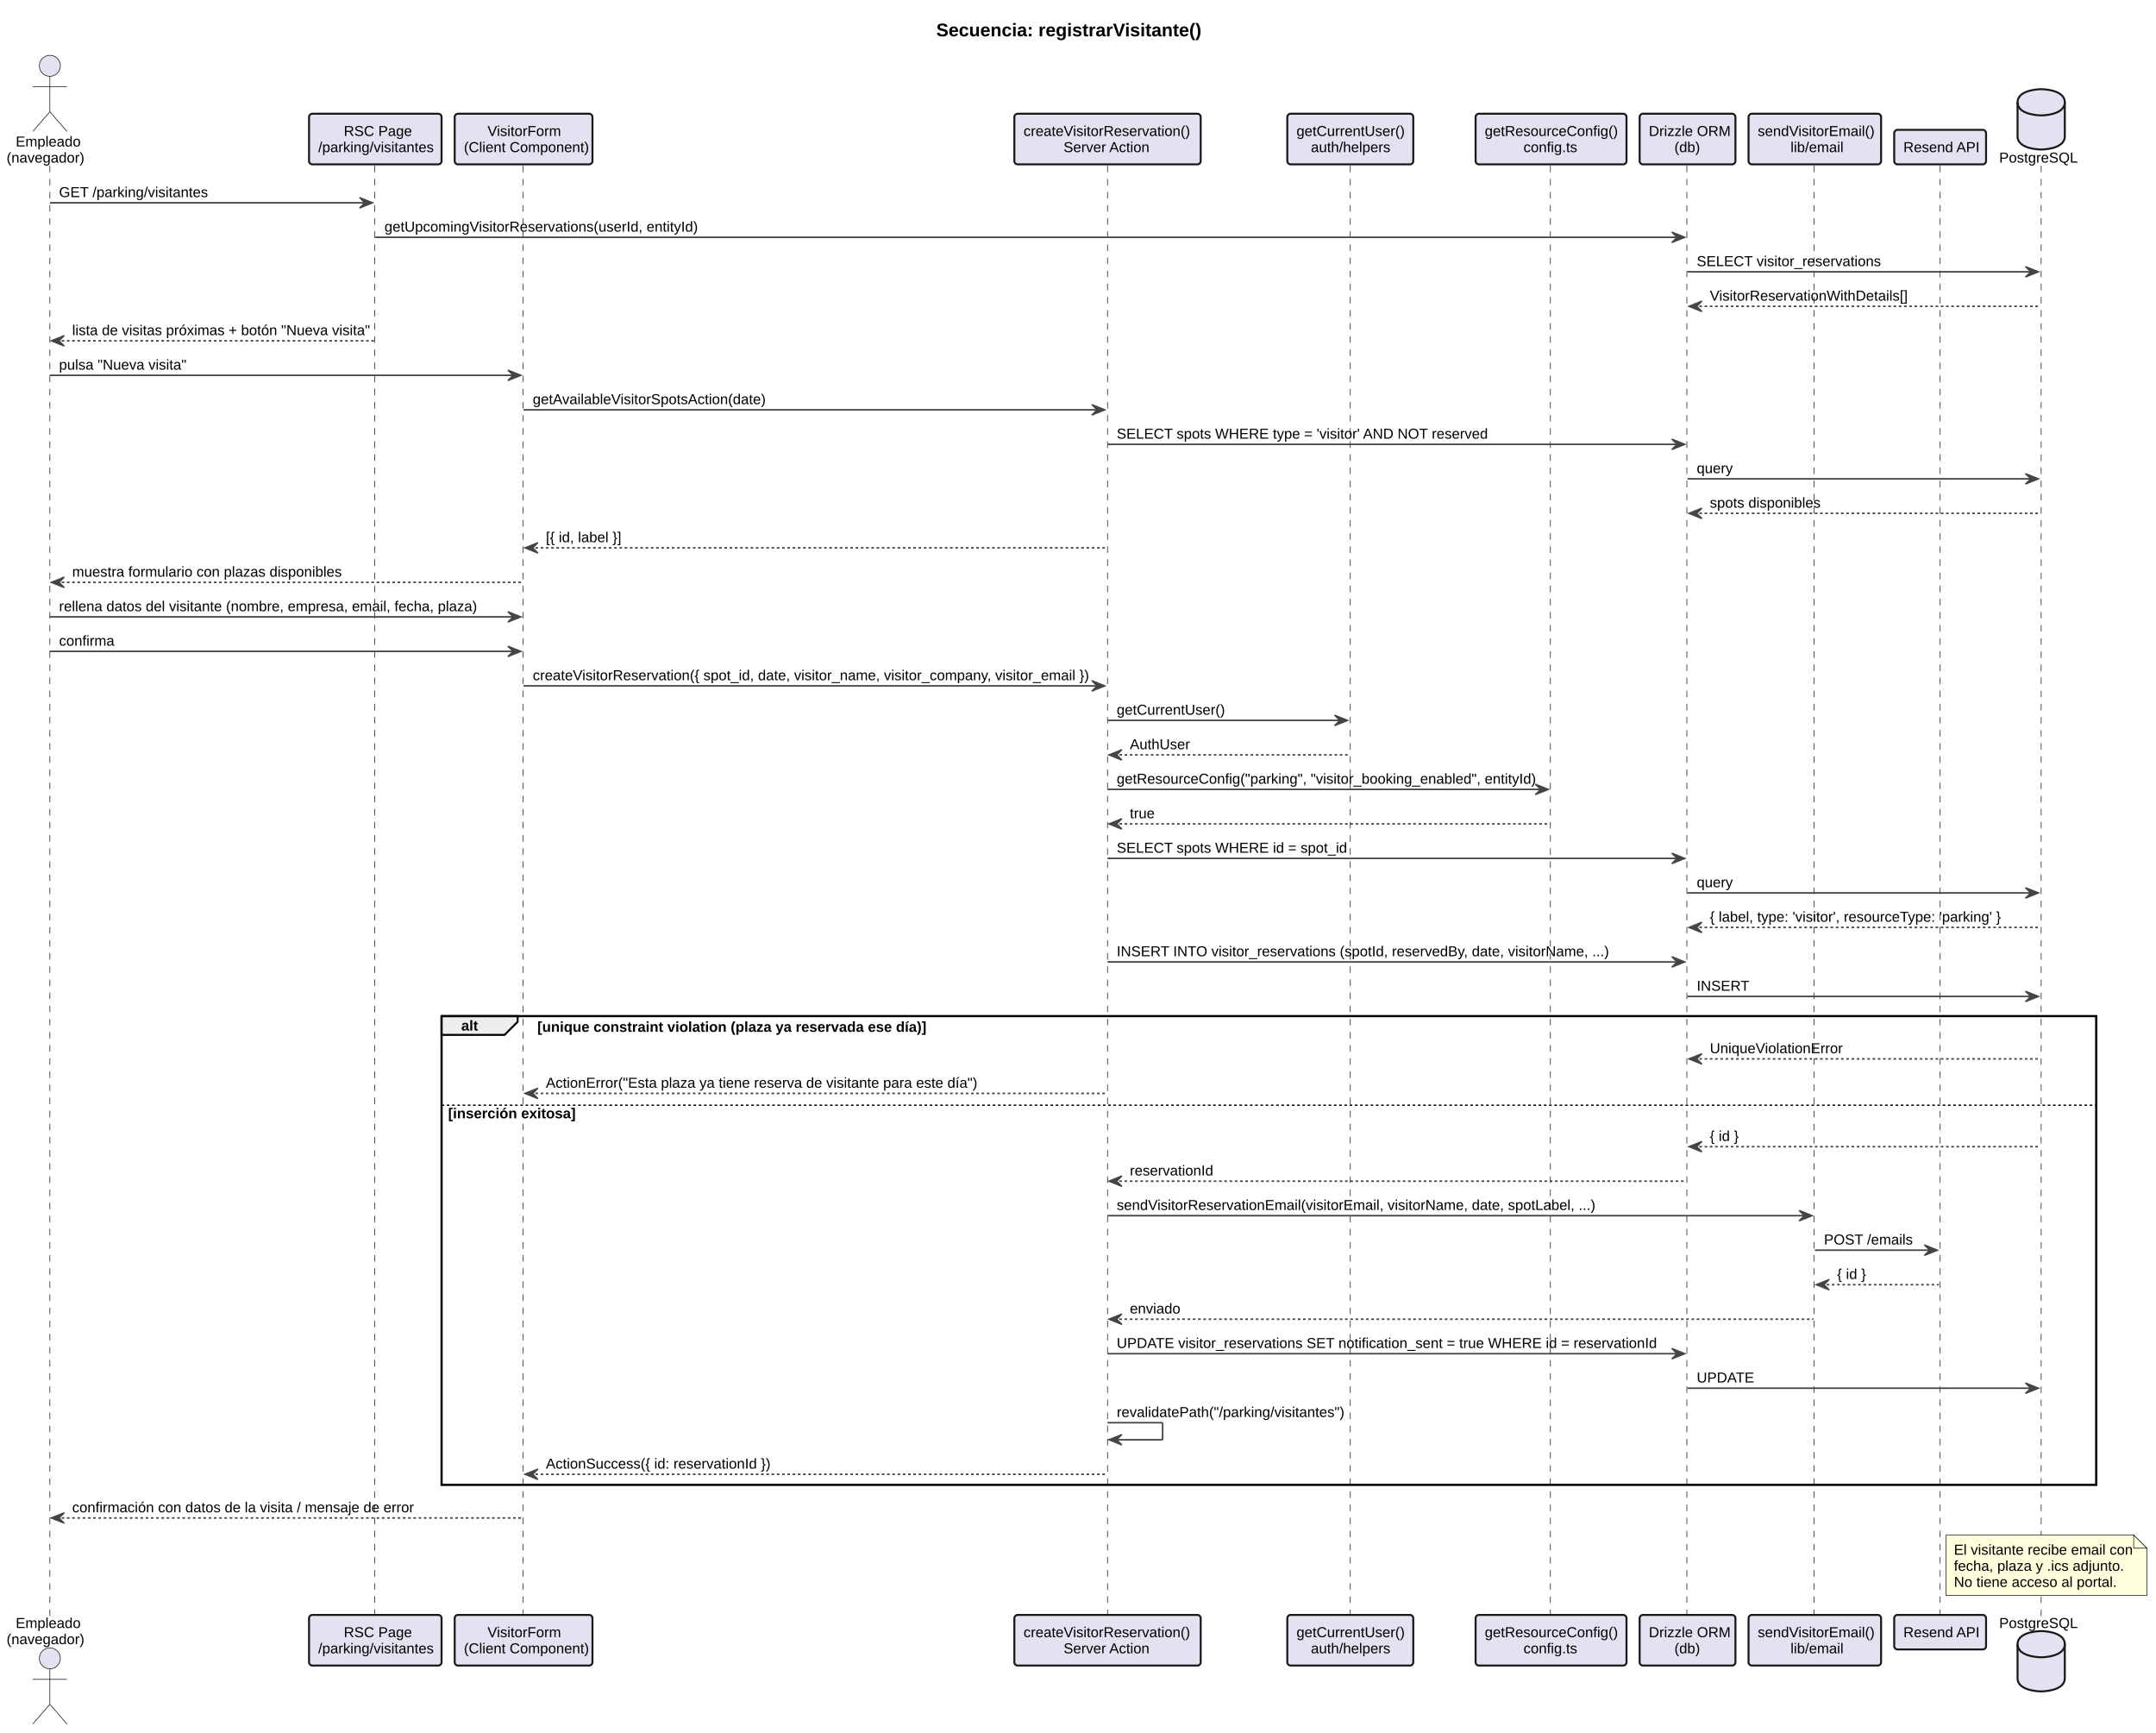
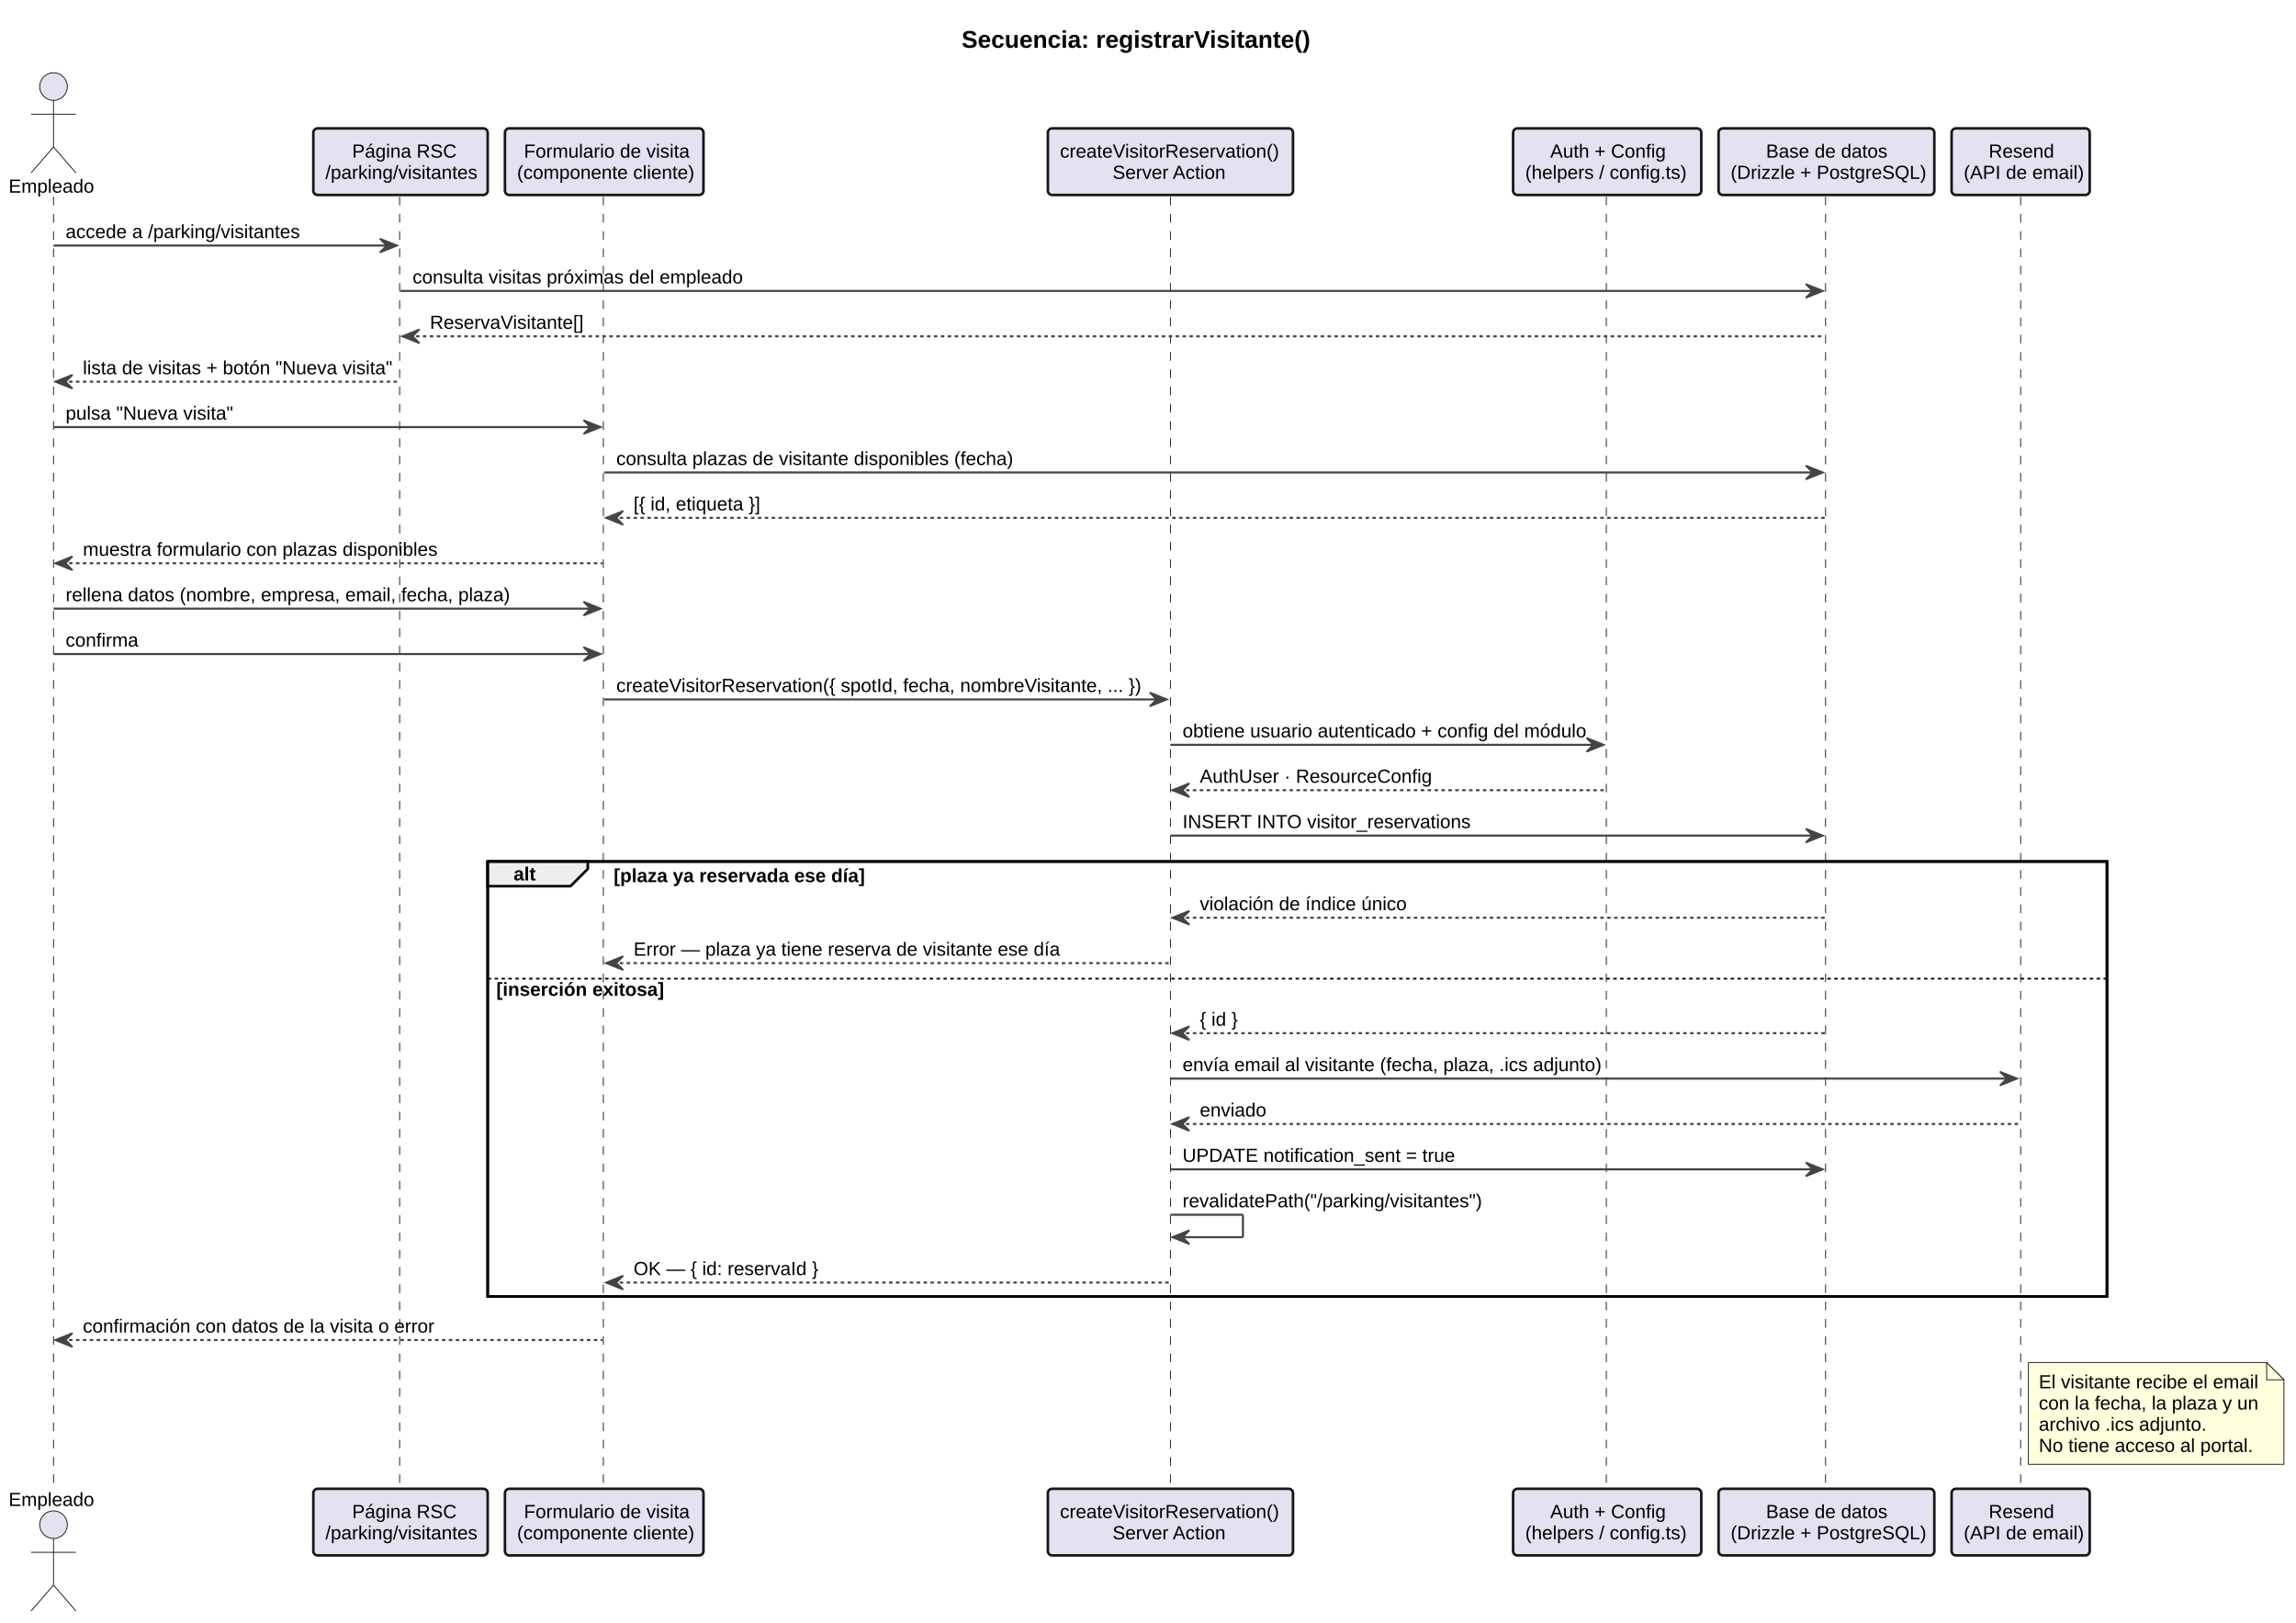
- <svg xmlns="http://www.w3.org/2000/svg" contentStyleType="text/css" height="1320px" preserveAspectRatio="none" style="width:1643px;height:1320px;background:#FFFFFF;" version="1.1" viewBox="0 0 1643 1320" width="1643px" zoomAndPan="magnify">
+ <svg xmlns="http://www.w3.org/2000/svg" contentStyleType="text/css" height="940px" preserveAspectRatio="none" style="width:1330px;height:940px;background:#FFFFFF;" version="1.1" viewBox="0 0 1330 940" width="1330px" zoomAndPan="magnify">
  <defs />
  <g>
-     <text fill="#000000" font-family="Arial" font-size="14" font-weight="bold" lengthAdjust="spacing" textLength="213" x="713.5" y="27.674">Secuencia: registrarVisitante()</text>
-     <rect fill="none" height="357.047" style="stroke:#000000;stroke-width:1.5;" width="1261" x="336.5" y="774.156" />
-     <line style="stroke:#181818;stroke-width:0.5;stroke-dasharray:5.0,5.0;" x1="38" x2="38" y1="126.219" y2="1231.359" />
-     <line style="stroke:#181818;stroke-width:0.5;stroke-dasharray:5.0,5.0;" x1="285.5" x2="285.5" y1="126.219" y2="1231.359" />
-     <line style="stroke:#181818;stroke-width:0.5;stroke-dasharray:5.0,5.0;" x1="398.5" x2="398.5" y1="126.219" y2="1231.359" />
-     <line style="stroke:#181818;stroke-width:0.5;stroke-dasharray:5.0,5.0;" x1="844" x2="844" y1="126.219" y2="1231.359" />
-     <line style="stroke:#181818;stroke-width:0.5;stroke-dasharray:5.0,5.0;" x1="1029" x2="1029" y1="126.219" y2="1231.359" />
-     <line style="stroke:#181818;stroke-width:0.5;stroke-dasharray:5.0,5.0;" x1="1181.5" x2="1181.5" y1="126.219" y2="1231.359" />
-     <line style="stroke:#181818;stroke-width:0.5;stroke-dasharray:5.0,5.0;" x1="1285.5" x2="1285.5" y1="126.219" y2="1231.359" />
-     <line style="stroke:#181818;stroke-width:0.5;stroke-dasharray:5.0,5.0;" x1="1382.5" x2="1382.5" y1="126.219" y2="1231.359" />
-     <line style="stroke:#181818;stroke-width:0.5;stroke-dasharray:5.0,5.0;" x1="1478.5" x2="1478.5" y1="126.219" y2="1231.359" />
-     <line style="stroke:#181818;stroke-width:0.5;stroke-dasharray:5.0,5.0;" x1="1555.5" x2="1555.5" y1="126.219" y2="1231.359" />
-     <text fill="#000000" font-family="Arial" font-size="11" lengthAdjust="spacing" textLength="46" x="12" y="111.599">Empleado</text>
-     <text fill="#000000" font-family="Arial" font-size="11" lengthAdjust="spacing" textLength="60" x="5" y="123.888">(navegador)</text>
-     <ellipse cx="38" cy="50.141" fill="#E2E2F0" rx="8" ry="8" style="stroke:#181818;stroke-width:0.5;" />
-     <path d="M38,58.141 L38,85.141 M25,66.141 L51,66.141 M38,85.141 L25,100.141 M38,85.141 L51,100.141 " fill="none" style="stroke:#181818;stroke-width:0.5;" />
-     <text fill="#000000" font-family="Arial" font-size="11" lengthAdjust="spacing" textLength="46" x="12" y="1240.317">Empleado</text>
-     <text fill="#000000" font-family="Arial" font-size="11" lengthAdjust="spacing" textLength="60" x="5" y="1252.606">(navegador)</text>
-     <ellipse cx="38" cy="1263.438" fill="#E2E2F0" rx="8" ry="8" style="stroke:#181818;stroke-width:0.5;" />
-     <path d="M38,1271.438 L38,1298.438 M25,1279.438 L51,1279.438 M38,1298.438 L25,1313.438 M38,1298.438 L51,1313.438 " fill="none" style="stroke:#181818;stroke-width:0.5;" />
-     <rect fill="#E2E2F0" height="38.578" rx="2.5" ry="2.5" style="stroke:#181818;stroke-width:1.5;" width="101" x="235.5" y="86.641" />
-     <text fill="#000000" font-family="Arial" font-size="11" lengthAdjust="spacing" textLength="48" x="262" y="103.599">RSC Page</text>
-     <text fill="#000000" font-family="Arial" font-size="11" lengthAdjust="spacing" textLength="87" x="242.5" y="115.888">/parking/visitantes</text>
-     <rect fill="#E2E2F0" height="38.578" rx="2.5" ry="2.5" style="stroke:#181818;stroke-width:1.5;" width="101" x="235.5" y="1230.359" />
-     <text fill="#000000" font-family="Arial" font-size="11" lengthAdjust="spacing" textLength="48" x="262" y="1247.317">RSC Page</text>
-     <text fill="#000000" font-family="Arial" font-size="11" lengthAdjust="spacing" textLength="87" x="242.5" y="1259.606">/parking/visitantes</text>
-     <rect fill="#E2E2F0" height="38.578" rx="2.5" ry="2.5" style="stroke:#181818;stroke-width:1.5;" width="105" x="346.5" y="86.641" />
-     <text fill="#000000" font-family="Arial" font-size="11" lengthAdjust="spacing" textLength="55" x="371.5" y="103.599">VisitorForm</text>
-     <text fill="#000000" font-family="Arial" font-size="11" lengthAdjust="spacing" textLength="91" x="353.5" y="115.888">(Client Component)</text>
-     <rect fill="#E2E2F0" height="38.578" rx="2.5" ry="2.5" style="stroke:#181818;stroke-width:1.5;" width="105" x="346.5" y="1230.359" />
-     <text fill="#000000" font-family="Arial" font-size="11" lengthAdjust="spacing" textLength="55" x="371.5" y="1247.317">VisitorForm</text>
-     <text fill="#000000" font-family="Arial" font-size="11" lengthAdjust="spacing" textLength="91" x="353.5" y="1259.606">(Client Component)</text>
-     <rect fill="#E2E2F0" height="38.578" rx="2.5" ry="2.5" style="stroke:#181818;stroke-width:1.5;" width="142" x="773" y="86.641" />
-     <text fill="#000000" font-family="Arial" font-size="11" lengthAdjust="spacing" textLength="128" x="780" y="103.599">createVisitorReservation()</text>
-     <text fill="#000000" font-family="Arial" font-size="11" lengthAdjust="spacing" textLength="67" x="810.5" y="115.888">Server Action</text>
-     <rect fill="#E2E2F0" height="38.578" rx="2.5" ry="2.5" style="stroke:#181818;stroke-width:1.5;" width="142" x="773" y="1230.359" />
-     <text fill="#000000" font-family="Arial" font-size="11" lengthAdjust="spacing" textLength="128" x="780" y="1247.317">createVisitorReservation()</text>
-     <text fill="#000000" font-family="Arial" font-size="11" lengthAdjust="spacing" textLength="67" x="810.5" y="1259.606">Server Action</text>
-     <rect fill="#E2E2F0" height="38.578" rx="2.5" ry="2.5" style="stroke:#181818;stroke-width:1.5;" width="96" x="981" y="86.641" />
-     <text fill="#000000" font-family="Arial" font-size="11" lengthAdjust="spacing" textLength="82" x="988" y="103.599">getCurrentUser()</text>
-     <text fill="#000000" font-family="Arial" font-size="11" lengthAdjust="spacing" textLength="60" x="999" y="115.888">auth/helpers</text>
-     <rect fill="#E2E2F0" height="38.578" rx="2.5" ry="2.5" style="stroke:#181818;stroke-width:1.5;" width="96" x="981" y="1230.359" />
-     <text fill="#000000" font-family="Arial" font-size="11" lengthAdjust="spacing" textLength="82" x="988" y="1247.317">getCurrentUser()</text>
-     <text fill="#000000" font-family="Arial" font-size="11" lengthAdjust="spacing" textLength="60" x="999" y="1259.606">auth/helpers</text>
-     <rect fill="#E2E2F0" height="38.578" rx="2.5" ry="2.5" style="stroke:#181818;stroke-width:1.5;" width="115" x="1124.5" y="86.641" />
-     <text fill="#000000" font-family="Arial" font-size="11" lengthAdjust="spacing" textLength="101" x="1131.5" y="103.599">getResourceConfig()</text>
-     <text fill="#000000" font-family="Arial" font-size="11" lengthAdjust="spacing" textLength="42" x="1161" y="115.888">config.ts</text>
-     <rect fill="#E2E2F0" height="38.578" rx="2.5" ry="2.5" style="stroke:#181818;stroke-width:1.5;" width="115" x="1124.5" y="1230.359" />
-     <text fill="#000000" font-family="Arial" font-size="11" lengthAdjust="spacing" textLength="101" x="1131.5" y="1247.317">getResourceConfig()</text>
-     <text fill="#000000" font-family="Arial" font-size="11" lengthAdjust="spacing" textLength="42" x="1161" y="1259.606">config.ts</text>
-     <rect fill="#E2E2F0" height="38.578" rx="2.5" ry="2.5" style="stroke:#181818;stroke-width:1.5;" width="73" x="1249.5" y="86.641" />
-     <text fill="#000000" font-family="Arial" font-size="11" lengthAdjust="spacing" textLength="59" x="1256.5" y="103.599">Drizzle ORM</text>
-     <text fill="#000000" font-family="Arial" font-size="11" lengthAdjust="spacing" textLength="20" x="1276" y="115.888">(db)</text>
-     <rect fill="#E2E2F0" height="38.578" rx="2.5" ry="2.5" style="stroke:#181818;stroke-width:1.5;" width="73" x="1249.5" y="1230.359" />
-     <text fill="#000000" font-family="Arial" font-size="11" lengthAdjust="spacing" textLength="59" x="1256.5" y="1247.317">Drizzle ORM</text>
-     <text fill="#000000" font-family="Arial" font-size="11" lengthAdjust="spacing" textLength="20" x="1276" y="1259.606">(db)</text>
-     <rect fill="#E2E2F0" height="38.578" rx="2.5" ry="2.5" style="stroke:#181818;stroke-width:1.5;" width="101" x="1332.5" y="86.641" />
-     <text fill="#000000" font-family="Arial" font-size="11" lengthAdjust="spacing" textLength="87" x="1339.5" y="103.599">sendVisitorEmail()</text>
-     <text fill="#000000" font-family="Arial" font-size="11" lengthAdjust="spacing" textLength="37" x="1364.5" y="115.888">lib/email</text>
-     <rect fill="#E2E2F0" height="38.578" rx="2.5" ry="2.5" style="stroke:#181818;stroke-width:1.5;" width="101" x="1332.5" y="1230.359" />
-     <text fill="#000000" font-family="Arial" font-size="11" lengthAdjust="spacing" textLength="87" x="1339.5" y="1247.317">sendVisitorEmail()</text>
-     <text fill="#000000" font-family="Arial" font-size="11" lengthAdjust="spacing" textLength="37" x="1364.5" y="1259.606">lib/email</text>
-     <rect fill="#E2E2F0" height="26.289" rx="2.5" ry="2.5" style="stroke:#181818;stroke-width:1.5;" width="70" x="1443.5" y="98.93" />
-     <text fill="#000000" font-family="Arial" font-size="11" lengthAdjust="spacing" textLength="56" x="1450.5" y="115.888">Resend API</text>
-     <rect fill="#E2E2F0" height="26.289" rx="2.5" ry="2.5" style="stroke:#181818;stroke-width:1.5;" width="70" x="1443.5" y="1230.359" />
-     <text fill="#000000" font-family="Arial" font-size="11" lengthAdjust="spacing" textLength="56" x="1450.5" y="1247.317">Resend API</text>
-     <text fill="#000000" font-family="Arial" font-size="11" lengthAdjust="spacing" textLength="58" x="1523.5" y="123.888">PostgreSQL</text>
-     <path d="M1537.5,77.93 C1537.5,67.93 1555.5,67.93 1555.5,67.93 C1555.5,67.93 1573.5,67.93 1573.5,77.93 L1573.5,103.93 C1573.5,113.93 1555.5,113.93 1555.5,113.93 C1555.5,113.93 1537.5,113.93 1537.5,103.93 L1537.5,77.93 " fill="#E2E2F0" style="stroke:#181818;stroke-width:1.5;" />
-     <path d="M1537.5,77.93 C1537.5,87.93 1555.5,87.93 1555.5,87.93 C1555.5,87.93 1573.5,87.93 1573.5,77.93 " fill="none" style="stroke:#181818;stroke-width:1.5;" />
-     <text fill="#000000" font-family="Arial" font-size="11" lengthAdjust="spacing" textLength="58" x="1523.5" y="1240.317">PostgreSQL</text>
-     <path d="M1537.5,1252.648 C1537.5,1242.648 1555.5,1242.648 1555.5,1242.648 C1555.5,1242.648 1573.5,1242.648 1573.5,1252.648 L1573.5,1278.648 C1573.5,1288.648 1555.5,1288.648 1555.5,1288.648 C1555.5,1288.648 1537.5,1288.648 1537.5,1278.648 L1537.5,1252.648 " fill="#E2E2F0" style="stroke:#181818;stroke-width:1.5;" />
-     <path d="M1537.5,1252.648 C1537.5,1262.648 1555.5,1262.648 1555.5,1262.648 C1555.5,1262.648 1573.5,1262.648 1573.5,1252.648 " fill="none" style="stroke:#181818;stroke-width:1.5;" />
-     <polygon fill="#444444" points="274,150.508,284,154.508,274,158.508,278,154.508" style="stroke:#444444;stroke-width:1.0;" />
-     <line style="stroke:#444444;stroke-width:1.2;" x1="38" x2="280" y1="154.508" y2="154.508" />
-     <text fill="#000000" font-family="Arial" font-size="11" lengthAdjust="spacing" textLength="110" x="45" y="150.177">GET /parking/visitantes</text>
-     <polygon fill="#444444" points="1274,176.797,1284,180.797,1274,184.797,1278,180.797" style="stroke:#444444;stroke-width:1.0;" />
-     <line style="stroke:#444444;stroke-width:1.2;" x1="286" x2="1280" y1="180.797" y2="180.797" />
-     <text fill="#000000" font-family="Arial" font-size="11" lengthAdjust="spacing" textLength="235" x="293" y="176.466">getUpcomingVisitorReservations(userId, entityId)</text>
-     <polygon fill="#444444" points="1543.5,203.086,1553.5,207.086,1543.5,211.086,1547.5,207.086" style="stroke:#444444;stroke-width:1.0;" />
-     <line style="stroke:#444444;stroke-width:1.2;" x1="1286" x2="1549.5" y1="207.086" y2="207.086" />
-     <text fill="#000000" font-family="Arial" font-size="11" lengthAdjust="spacing" textLength="137" x="1293" y="202.755">SELECT visitor_reservations</text>
-     <polygon fill="#444444" points="1297,229.375,1287,233.375,1297,237.375,1293,233.375" style="stroke:#444444;stroke-width:1.0;" />
-     <line style="stroke:#444444;stroke-width:1.2;stroke-dasharray:2.0,2.0;" x1="1291" x2="1554.5" y1="233.375" y2="233.375" />
-     <text fill="#000000" font-family="Arial" font-size="11" lengthAdjust="spacing" textLength="148" x="1303" y="229.044">VisitorReservationWithDetails[]</text>
-     <polygon fill="#444444" points="49,255.664,39,259.664,49,263.664,45,259.664" style="stroke:#444444;stroke-width:1.0;" />
-     <line style="stroke:#444444;stroke-width:1.2;stroke-dasharray:2.0,2.0;" x1="43" x2="285" y1="259.664" y2="259.664" />
-     <text fill="#000000" font-family="Arial" font-size="11" lengthAdjust="spacing" textLength="224" x="55" y="255.333">lista de visitas próximas + botón "Nueva visita"</text>
-     <polygon fill="#444444" points="387,281.953,397,285.953,387,289.953,391,285.953" style="stroke:#444444;stroke-width:1.0;" />
-     <line style="stroke:#444444;stroke-width:1.2;" x1="38" x2="393" y1="285.953" y2="285.953" />
-     <text fill="#000000" font-family="Arial" font-size="11" lengthAdjust="spacing" textLength="96" x="45" y="281.622">pulsa "Nueva visita"</text>
-     <polygon fill="#444444" points="832,308.242,842,312.242,832,316.242,836,312.242" style="stroke:#444444;stroke-width:1.0;" />
-     <line style="stroke:#444444;stroke-width:1.2;" x1="399" x2="838" y1="312.242" y2="312.242" />
-     <text fill="#000000" font-family="Arial" font-size="11" lengthAdjust="spacing" textLength="178" x="406" y="307.911">getAvailableVisitorSpotsAction(date)</text>
-     <polygon fill="#444444" points="1274,334.531,1284,338.531,1274,342.531,1278,338.531" style="stroke:#444444;stroke-width:1.0;" />
-     <line style="stroke:#444444;stroke-width:1.2;" x1="844" x2="1280" y1="338.531" y2="338.531" />
-     <text fill="#000000" font-family="Arial" font-size="11" lengthAdjust="spacing" textLength="272" x="851" y="334.2">SELECT spots WHERE type = 'visitor' AND NOT reserved</text>
-     <polygon fill="#444444" points="1543.5,360.82,1553.5,364.82,1543.5,368.82,1547.5,364.82" style="stroke:#444444;stroke-width:1.0;" />
-     <line style="stroke:#444444;stroke-width:1.2;" x1="1286" x2="1549.5" y1="364.82" y2="364.82" />
-     <text fill="#000000" font-family="Arial" font-size="11" lengthAdjust="spacing" textLength="28" x="1293" y="360.489">query</text>
-     <polygon fill="#444444" points="1297,387.109,1287,391.109,1297,395.109,1293,391.109" style="stroke:#444444;stroke-width:1.0;" />
-     <line style="stroke:#444444;stroke-width:1.2;stroke-dasharray:2.0,2.0;" x1="1291" x2="1554.5" y1="391.109" y2="391.109" />
-     <text fill="#000000" font-family="Arial" font-size="11" lengthAdjust="spacing" textLength="84" x="1303" y="386.778">spots disponibles</text>
-     <polygon fill="#444444" points="410,413.398,400,417.398,410,421.398,406,417.398" style="stroke:#444444;stroke-width:1.0;" />
-     <line style="stroke:#444444;stroke-width:1.2;stroke-dasharray:2.0,2.0;" x1="404" x2="843" y1="417.398" y2="417.398" />
-     <text fill="#000000" font-family="Arial" font-size="11" lengthAdjust="spacing" textLength="56" x="416" y="413.067">[{ id, label }]</text>
-     <polygon fill="#444444" points="49,439.688,39,443.688,49,447.688,45,443.688" style="stroke:#444444;stroke-width:1.0;" />
-     <line style="stroke:#444444;stroke-width:1.2;stroke-dasharray:2.0,2.0;" x1="43" x2="398" y1="443.688" y2="443.688" />
-     <text fill="#000000" font-family="Arial" font-size="11" lengthAdjust="spacing" textLength="203" x="55" y="439.356">muestra formulario con plazas disponibles</text>
-     <polygon fill="#444444" points="387,465.977,397,469.977,387,473.977,391,469.977" style="stroke:#444444;stroke-width:1.0;" />
-     <line style="stroke:#444444;stroke-width:1.2;" x1="38" x2="393" y1="469.977" y2="469.977" />
-     <text fill="#000000" font-family="Arial" font-size="11" lengthAdjust="spacing" textLength="313" x="45" y="465.646">rellena datos del visitante (nombre, empresa, email, fecha, plaza)</text>
-     <polygon fill="#444444" points="387,492.266,397,496.266,387,500.266,391,496.266" style="stroke:#444444;stroke-width:1.0;" />
-     <line style="stroke:#444444;stroke-width:1.2;" x1="38" x2="393" y1="496.266" y2="496.266" />
-     <text fill="#000000" font-family="Arial" font-size="11" lengthAdjust="spacing" textLength="42" x="45" y="491.935">confirma</text>
-     <polygon fill="#444444" points="832,518.555,842,522.555,832,526.555,836,522.555" style="stroke:#444444;stroke-width:1.0;" />
-     <line style="stroke:#444444;stroke-width:1.2;" x1="399" x2="838" y1="522.555" y2="522.555" />
-     <text fill="#000000" font-family="Arial" font-size="11" lengthAdjust="spacing" textLength="421" x="406" y="518.224">createVisitorReservation({ spot_id, date, visitor_name, visitor_company, visitor_email })</text>
-     <polygon fill="#444444" points="1017,544.844,1027,548.844,1017,552.844,1021,548.844" style="stroke:#444444;stroke-width:1.0;" />
-     <line style="stroke:#444444;stroke-width:1.2;" x1="844" x2="1023" y1="548.844" y2="548.844" />
-     <text fill="#000000" font-family="Arial" font-size="11" lengthAdjust="spacing" textLength="82" x="851" y="544.513">getCurrentUser()</text>
-     <polygon fill="#444444" points="855,571.133,845,575.133,855,579.133,851,575.133" style="stroke:#444444;stroke-width:1.0;" />
-     <line style="stroke:#444444;stroke-width:1.2;stroke-dasharray:2.0,2.0;" x1="849" x2="1028" y1="575.133" y2="575.133" />
-     <text fill="#000000" font-family="Arial" font-size="11" lengthAdjust="spacing" textLength="46" x="861" y="570.802">AuthUser</text>
-     <polygon fill="#444444" points="1170,597.422,1180,601.422,1170,605.422,1174,601.422" style="stroke:#444444;stroke-width:1.0;" />
-     <line style="stroke:#444444;stroke-width:1.2;" x1="844" x2="1176" y1="601.422" y2="601.422" />
-     <text fill="#000000" font-family="Arial" font-size="11" lengthAdjust="spacing" textLength="314" x="851" y="597.091">getResourceConfig("parking", "visitor_booking_enabled", entityId)</text>
-     <polygon fill="#444444" points="855,623.711,845,627.711,855,631.711,851,627.711" style="stroke:#444444;stroke-width:1.0;" />
-     <line style="stroke:#444444;stroke-width:1.2;stroke-dasharray:2.0,2.0;" x1="849" x2="1181" y1="627.711" y2="627.711" />
-     <text fill="#000000" font-family="Arial" font-size="11" lengthAdjust="spacing" textLength="19" x="861" y="623.38">true</text>
-     <polygon fill="#444444" points="1274,650,1284,654,1274,658,1278,654" style="stroke:#444444;stroke-width:1.0;" />
-     <line style="stroke:#444444;stroke-width:1.2;" x1="844" x2="1280" y1="654" y2="654" />
-     <text fill="#000000" font-family="Arial" font-size="11" lengthAdjust="spacing" textLength="165" x="851" y="649.669">SELECT spots WHERE id = spot_id</text>
-     <polygon fill="#444444" points="1543.5,676.289,1553.5,680.289,1543.5,684.289,1547.5,680.289" style="stroke:#444444;stroke-width:1.0;" />
-     <line style="stroke:#444444;stroke-width:1.2;" x1="1286" x2="1549.5" y1="680.289" y2="680.289" />
-     <text fill="#000000" font-family="Arial" font-size="11" lengthAdjust="spacing" textLength="28" x="1293" y="675.958">query</text>
-     <polygon fill="#444444" points="1297,702.578,1287,706.578,1297,710.578,1293,706.578" style="stroke:#444444;stroke-width:1.0;" />
-     <line style="stroke:#444444;stroke-width:1.2;stroke-dasharray:2.0,2.0;" x1="1291" x2="1554.5" y1="706.578" y2="706.578" />
-     <text fill="#000000" font-family="Arial" font-size="11" lengthAdjust="spacing" textLength="221" x="1303" y="702.247">{ label, type: 'visitor', resourceType: 'parking' }</text>
-     <polygon fill="#444444" points="1274,728.867,1284,732.867,1274,736.867,1278,732.867" style="stroke:#444444;stroke-width:1.0;" />
-     <line style="stroke:#444444;stroke-width:1.2;" x1="844" x2="1280" y1="732.867" y2="732.867" />
-     <text fill="#000000" font-family="Arial" font-size="11" lengthAdjust="spacing" textLength="367" x="851" y="728.536">INSERT INTO visitor_reservations (spotId, reservedBy, date, visitorName, ...)</text>
-     <polygon fill="#444444" points="1543.5,755.156,1553.5,759.156,1543.5,763.156,1547.5,759.156" style="stroke:#444444;stroke-width:1.0;" />
-     <line style="stroke:#444444;stroke-width:1.2;" x1="1286" x2="1549.5" y1="759.156" y2="759.156" />
-     <text fill="#000000" font-family="Arial" font-size="11" lengthAdjust="spacing" textLength="35" x="1293" y="754.825">INSERT</text>
-     <path d="M336.5,774.156 L394.5,774.156 L394.5,778.445 L384.5,788.445 L336.5,788.445 L336.5,774.156 " fill="#EEEEEE" style="stroke:#000000;stroke-width:1.5;" />
-     <rect fill="none" height="357.047" style="stroke:#000000;stroke-width:1.5;" width="1261" x="336.5" y="774.156" />
-     <text fill="#000000" font-family="Arial" font-size="11" font-weight="bold" lengthAdjust="spacing" textLength="13" x="351.5" y="785.114">alt</text>
-     <text fill="#000000" font-family="Arial" font-size="11" font-weight="bold" lengthAdjust="spacing" textLength="310" x="409.5" y="786.114">[unique constraint violation (plaza ya reservada ese día)]</text>
-     <polygon fill="#444444" points="1297,802.734,1287,806.734,1297,810.734,1293,806.734" style="stroke:#444444;stroke-width:1.0;" />
-     <line style="stroke:#444444;stroke-width:1.2;stroke-dasharray:2.0,2.0;" x1="1291" x2="1554.5" y1="806.734" y2="806.734" />
-     <text fill="#000000" font-family="Arial" font-size="11" lengthAdjust="spacing" textLength="98" x="1303" y="802.403">UniqueViolationError</text>
-     <polygon fill="#444444" points="410,829.023,400,833.023,410,837.023,406,833.023" style="stroke:#444444;stroke-width:1.0;" />
-     <line style="stroke:#444444;stroke-width:1.2;stroke-dasharray:2.0,2.0;" x1="404" x2="843" y1="833.023" y2="833.023" />
-     <text fill="#000000" font-family="Arial" font-size="11" lengthAdjust="spacing" textLength="327" x="416" y="828.692">ActionError("Esta plaza ya tiene reserva de visitante para este día")</text>
-     <line style="stroke:#000000;stroke-width:1.0;stroke-dasharray:2.0,2.0;" x1="336.5" x2="1597.5" y1="842.023" y2="842.023" />
-     <text fill="#000000" font-family="Arial" font-size="11" font-weight="bold" lengthAdjust="spacing" textLength="103" x="341.5" y="851.981">[inserción exitosa]</text>
-     <polygon fill="#444444" points="1297,869.602,1287,873.602,1297,877.602,1293,873.602" style="stroke:#444444;stroke-width:1.0;" />
-     <line style="stroke:#444444;stroke-width:1.2;stroke-dasharray:2.0,2.0;" x1="1291" x2="1554.5" y1="873.602" y2="873.602" />
-     <text fill="#000000" font-family="Arial" font-size="11" lengthAdjust="spacing" textLength="22" x="1303" y="869.27">{ id }</text>
-     <polygon fill="#444444" points="855,895.891,845,899.891,855,903.891,851,899.891" style="stroke:#444444;stroke-width:1.0;" />
-     <line style="stroke:#444444;stroke-width:1.2;stroke-dasharray:2.0,2.0;" x1="849" x2="1285" y1="899.891" y2="899.891" />
-     <text fill="#000000" font-family="Arial" font-size="11" lengthAdjust="spacing" textLength="63" x="861" y="895.56">reservationId</text>
-     <polygon fill="#444444" points="1371,922.18,1381,926.18,1371,930.18,1375,926.18" style="stroke:#444444;stroke-width:1.0;" />
-     <line style="stroke:#444444;stroke-width:1.2;" x1="844" x2="1377" y1="926.18" y2="926.18" />
-     <text fill="#000000" font-family="Arial" font-size="11" lengthAdjust="spacing" textLength="355" x="851" y="921.849">sendVisitorReservationEmail(visitorEmail, visitorName, date, spotLabel, ...)</text>
-     <polygon fill="#444444" points="1466.5,948.469,1476.5,952.469,1466.5,956.469,1470.5,952.469" style="stroke:#444444;stroke-width:1.0;" />
-     <line style="stroke:#444444;stroke-width:1.2;" x1="1383" x2="1472.5" y1="952.469" y2="952.469" />
-     <text fill="#000000" font-family="Arial" font-size="11" lengthAdjust="spacing" textLength="63" x="1390" y="948.138">POST /emails</text>
-     <polygon fill="#444444" points="1394,974.758,1384,978.758,1394,982.758,1390,978.758" style="stroke:#444444;stroke-width:1.0;" />
-     <line style="stroke:#444444;stroke-width:1.2;stroke-dasharray:2.0,2.0;" x1="1388" x2="1477.5" y1="978.758" y2="978.758" />
-     <text fill="#000000" font-family="Arial" font-size="11" lengthAdjust="spacing" textLength="22" x="1400" y="974.427">{ id }</text>
-     <polygon fill="#444444" points="855,1001.047,845,1005.047,855,1009.047,851,1005.047" style="stroke:#444444;stroke-width:1.0;" />
-     <line style="stroke:#444444;stroke-width:1.2;stroke-dasharray:2.0,2.0;" x1="849" x2="1382" y1="1005.047" y2="1005.047" />
-     <text fill="#000000" font-family="Arial" font-size="11" lengthAdjust="spacing" textLength="38" x="861" y="1000.716">enviado</text>
-     <polygon fill="#444444" points="1274,1027.336,1284,1031.336,1274,1035.336,1278,1031.336" style="stroke:#444444;stroke-width:1.0;" />
-     <line style="stroke:#444444;stroke-width:1.2;" x1="844" x2="1280" y1="1031.336" y2="1031.336" />
-     <text fill="#000000" font-family="Arial" font-size="11" lengthAdjust="spacing" textLength="399" x="851" y="1027.005">UPDATE visitor_reservations SET notification_sent = true WHERE id = reservationId</text>
-     <polygon fill="#444444" points="1543.5,1053.625,1553.5,1057.625,1543.5,1061.625,1547.5,1057.625" style="stroke:#444444;stroke-width:1.0;" />
-     <line style="stroke:#444444;stroke-width:1.2;" x1="1286" x2="1549.5" y1="1057.625" y2="1057.625" />
-     <text fill="#000000" font-family="Arial" font-size="11" lengthAdjust="spacing" textLength="40" x="1293" y="1053.294">UPDATE</text>
-     <line style="stroke:#444444;stroke-width:1.2;" x1="844" x2="886" y1="1083.914" y2="1083.914" />
-     <line style="stroke:#444444;stroke-width:1.2;" x1="886" x2="886" y1="1083.914" y2="1096.914" />
-     <line style="stroke:#444444;stroke-width:1.2;" x1="845" x2="886" y1="1096.914" y2="1096.914" />
-     <polygon fill="#444444" points="855,1092.914,845,1096.914,855,1100.914,851,1096.914" style="stroke:#444444;stroke-width:1.0;" />
-     <text fill="#000000" font-family="Arial" font-size="11" lengthAdjust="spacing" textLength="171" x="851" y="1079.583">revalidatePath("/parking/visitantes")</text>
-     <polygon fill="#444444" points="410,1119.203,400,1123.203,410,1127.203,406,1123.203" style="stroke:#444444;stroke-width:1.0;" />
-     <line style="stroke:#444444;stroke-width:1.2;stroke-dasharray:2.0,2.0;" x1="404" x2="843" y1="1123.203" y2="1123.203" />
-     <text fill="#000000" font-family="Arial" font-size="11" lengthAdjust="spacing" textLength="173" x="416" y="1118.872">ActionSuccess({ id: reservationId })</text>
-     <polygon fill="#444444" points="49,1152.492,39,1156.492,49,1160.492,45,1156.492" style="stroke:#444444;stroke-width:1.0;" />
-     <line style="stroke:#444444;stroke-width:1.2;stroke-dasharray:2.0,2.0;" x1="43" x2="398" y1="1156.492" y2="1156.492" />
-     <text fill="#000000" font-family="Arial" font-size="11" lengthAdjust="spacing" textLength="258" x="55" y="1152.161">confirmación con datos de la visita / mensaje de error</text>
-     <path d="M1483,1169.492 L1483,1215.492 L1636,1215.492 L1636,1179.492 L1626,1169.492 L1483,1169.492 " fill="#FEFFDD" style="stroke:#181818;stroke-width:0.5;" />
-     <path d="M1626,1169.492 L1626,1179.492 L1636,1179.492 L1626,1169.492 " fill="#FEFFDD" style="stroke:#181818;stroke-width:0.5;" />
-     <text fill="#000000" font-family="Arial" font-size="11" lengthAdjust="spacing" textLength="132" x="1489" y="1184.45">El visitante recibe email con</text>
-     <text fill="#000000" font-family="Arial" font-size="11" lengthAdjust="spacing" textLength="130" x="1489" y="1196.739">fecha, plaza y .ics adjunto.</text>
-     <text fill="#000000" font-family="Arial" font-size="11" lengthAdjust="spacing" textLength="122" x="1489" y="1209.028">No tiene acceso al portal.</text>
+     <text fill="#000000" font-family="Arial" font-size="14" font-weight="bold" lengthAdjust="spacing" textLength="213" x="557" y="27.674">Secuencia: registrarVisitante()</text>
+     <rect fill="none" height="251.891" style="stroke:#000000;stroke-width:1.5;" width="938" x="282.5" y="498.977" />
+     <line style="stroke:#181818;stroke-width:0.5;stroke-dasharray:5.0,5.0;" x1="31" x2="31" y1="113.93" y2="863.312" />
+     <line style="stroke:#181818;stroke-width:0.5;stroke-dasharray:5.0,5.0;" x1="231.5" x2="231.5" y1="113.93" y2="863.312" />
+     <line style="stroke:#181818;stroke-width:0.5;stroke-dasharray:5.0,5.0;" x1="349.5" x2="349.5" y1="113.93" y2="863.312" />
+     <line style="stroke:#181818;stroke-width:0.5;stroke-dasharray:5.0,5.0;" x1="678" x2="678" y1="113.93" y2="863.312" />
+     <line style="stroke:#181818;stroke-width:0.5;stroke-dasharray:5.0,5.0;" x1="930.5" x2="930.5" y1="113.93" y2="863.312" />
+     <line style="stroke:#181818;stroke-width:0.5;stroke-dasharray:5.0,5.0;" x1="1057.5" x2="1057.5" y1="113.93" y2="863.312" />
+     <line style="stroke:#181818;stroke-width:0.5;stroke-dasharray:5.0,5.0;" x1="1170.5" x2="1170.5" y1="113.93" y2="863.312" />
+     <text fill="#000000" font-family="Arial" font-size="11" lengthAdjust="spacing" textLength="46" x="5" y="111.599">Empleado</text>
+     <ellipse cx="31" cy="50.141" fill="#E2E2F0" rx="8" ry="8" style="stroke:#181818;stroke-width:0.5;" />
+     <path d="M31,58.141 L31,85.141 M18,66.141 L44,66.141 M31,85.141 L18,100.141 M31,85.141 L44,100.141 " fill="none" style="stroke:#181818;stroke-width:0.5;" />
+     <text fill="#000000" font-family="Arial" font-size="11" lengthAdjust="spacing" textLength="46" x="5" y="872.27">Empleado</text>
+     <ellipse cx="31" cy="883.102" fill="#E2E2F0" rx="8" ry="8" style="stroke:#181818;stroke-width:0.5;" />
+     <path d="M31,891.102 L31,918.102 M18,899.102 L44,899.102 M31,918.102 L18,933.102 M31,918.102 L44,933.102 " fill="none" style="stroke:#181818;stroke-width:0.5;" />
+     <rect fill="#E2E2F0" height="38.578" rx="2.5" ry="2.5" style="stroke:#181818;stroke-width:1.5;" width="101" x="181.5" y="74.352" />
+     <text fill="#000000" font-family="Arial" font-size="11" lengthAdjust="spacing" textLength="56" x="204" y="91.31">Página RSC</text>
+     <text fill="#000000" font-family="Arial" font-size="11" lengthAdjust="spacing" textLength="87" x="188.5" y="103.599">/parking/visitantes</text>
+     <rect fill="#E2E2F0" height="38.578" rx="2.5" ry="2.5" style="stroke:#181818;stroke-width:1.5;" width="101" x="181.5" y="862.312" />
+     <text fill="#000000" font-family="Arial" font-size="11" lengthAdjust="spacing" textLength="56" x="204" y="879.27">Página RSC</text>
+     <text fill="#000000" font-family="Arial" font-size="11" lengthAdjust="spacing" textLength="87" x="188.5" y="891.56">/parking/visitantes</text>
+     <rect fill="#E2E2F0" height="38.578" rx="2.5" ry="2.5" style="stroke:#181818;stroke-width:1.5;" width="115" x="292.5" y="74.352" />
+     <text fill="#000000" font-family="Arial" font-size="11" lengthAdjust="spacing" textLength="93" x="303.5" y="91.31">Formulario de visita</text>
+     <text fill="#000000" font-family="Arial" font-size="11" lengthAdjust="spacing" textLength="101" x="299.5" y="103.599">(componente cliente)</text>
+     <rect fill="#E2E2F0" height="38.578" rx="2.5" ry="2.5" style="stroke:#181818;stroke-width:1.5;" width="115" x="292.5" y="862.312" />
+     <text fill="#000000" font-family="Arial" font-size="11" lengthAdjust="spacing" textLength="93" x="303.5" y="879.27">Formulario de visita</text>
+     <text fill="#000000" font-family="Arial" font-size="11" lengthAdjust="spacing" textLength="101" x="299.5" y="891.56">(componente cliente)</text>
+     <rect fill="#E2E2F0" height="38.578" rx="2.5" ry="2.5" style="stroke:#181818;stroke-width:1.5;" width="142" x="607" y="74.352" />
+     <text fill="#000000" font-family="Arial" font-size="11" lengthAdjust="spacing" textLength="128" x="614" y="91.31">createVisitorReservation()</text>
+     <text fill="#000000" font-family="Arial" font-size="11" lengthAdjust="spacing" textLength="67" x="644.5" y="103.599">Server Action</text>
+     <rect fill="#E2E2F0" height="38.578" rx="2.5" ry="2.5" style="stroke:#181818;stroke-width:1.5;" width="142" x="607" y="862.312" />
+     <text fill="#000000" font-family="Arial" font-size="11" lengthAdjust="spacing" textLength="128" x="614" y="879.27">createVisitorReservation()</text>
+     <text fill="#000000" font-family="Arial" font-size="11" lengthAdjust="spacing" textLength="67" x="644.5" y="891.56">Server Action</text>
+     <rect fill="#E2E2F0" height="38.578" rx="2.5" ry="2.5" style="stroke:#181818;stroke-width:1.5;" width="109" x="876.5" y="74.352" />
+     <text fill="#000000" font-family="Arial" font-size="11" lengthAdjust="spacing" textLength="66" x="898" y="91.31">Auth + Config</text>
+     <text fill="#000000" font-family="Arial" font-size="11" lengthAdjust="spacing" textLength="95" x="883.5" y="103.599">(helpers / config.ts)</text>
+     <rect fill="#E2E2F0" height="38.578" rx="2.5" ry="2.5" style="stroke:#181818;stroke-width:1.5;" width="109" x="876.5" y="862.312" />
+     <text fill="#000000" font-family="Arial" font-size="11" lengthAdjust="spacing" textLength="66" x="898" y="879.27">Auth + Config</text>
+     <text fill="#000000" font-family="Arial" font-size="11" lengthAdjust="spacing" textLength="95" x="883.5" y="891.56">(helpers / config.ts)</text>
+     <rect fill="#E2E2F0" height="38.578" rx="2.5" ry="2.5" style="stroke:#181818;stroke-width:1.5;" width="125" x="995.5" y="74.352" />
+     <text fill="#000000" font-family="Arial" font-size="11" lengthAdjust="spacing" textLength="70" x="1023" y="91.31">Base de datos</text>
+     <text fill="#000000" font-family="Arial" font-size="11" lengthAdjust="spacing" textLength="111" x="1002.5" y="103.599">(Drizzle + PostgreSQL)</text>
+     <rect fill="#E2E2F0" height="38.578" rx="2.5" ry="2.5" style="stroke:#181818;stroke-width:1.5;" width="125" x="995.5" y="862.312" />
+     <text fill="#000000" font-family="Arial" font-size="11" lengthAdjust="spacing" textLength="70" x="1023" y="879.27">Base de datos</text>
+     <text fill="#000000" font-family="Arial" font-size="11" lengthAdjust="spacing" textLength="111" x="1002.5" y="891.56">(Drizzle + PostgreSQL)</text>
+     <rect fill="#E2E2F0" height="38.578" rx="2.5" ry="2.5" style="stroke:#181818;stroke-width:1.5;" width="80" x="1130.5" y="74.352" />
+     <text fill="#000000" font-family="Arial" font-size="11" lengthAdjust="spacing" textLength="37" x="1152" y="91.31">Resend</text>
+     <text fill="#000000" font-family="Arial" font-size="11" lengthAdjust="spacing" textLength="66" x="1137.5" y="103.599">(API de email)</text>
+     <rect fill="#E2E2F0" height="38.578" rx="2.5" ry="2.5" style="stroke:#181818;stroke-width:1.5;" width="80" x="1130.5" y="862.312" />
+     <text fill="#000000" font-family="Arial" font-size="11" lengthAdjust="spacing" textLength="37" x="1152" y="879.27">Resend</text>
+     <text fill="#000000" font-family="Arial" font-size="11" lengthAdjust="spacing" textLength="66" x="1137.5" y="891.56">(API de email)</text>
+     <polygon fill="#444444" points="220,138.219,230,142.219,220,146.219,224,142.219" style="stroke:#444444;stroke-width:1.0;" />
+     <line style="stroke:#444444;stroke-width:1.2;" x1="31" x2="226" y1="142.219" y2="142.219" />
+     <text fill="#000000" font-family="Arial" font-size="11" lengthAdjust="spacing" textLength="135" x="38" y="137.888">accede a /parking/visitantes</text>
+     <polygon fill="#444444" points="1046,164.508,1056,168.508,1046,172.508,1050,168.508" style="stroke:#444444;stroke-width:1.0;" />
+     <line style="stroke:#444444;stroke-width:1.2;" x1="232" x2="1052" y1="168.508" y2="168.508" />
+     <text fill="#000000" font-family="Arial" font-size="11" lengthAdjust="spacing" textLength="188" x="239" y="164.177">consulta visitas próximas del empleado</text>
+     <polygon fill="#444444" points="243,190.797,233,194.797,243,198.797,239,194.797" style="stroke:#444444;stroke-width:1.0;" />
+     <line style="stroke:#444444;stroke-width:1.2;stroke-dasharray:2.0,2.0;" x1="237" x2="1057" y1="194.797" y2="194.797" />
+     <text fill="#000000" font-family="Arial" font-size="11" lengthAdjust="spacing" textLength="89" x="249" y="190.466">ReservaVisitante[]</text>
+     <polygon fill="#444444" points="42,217.086,32,221.086,42,225.086,38,221.086" style="stroke:#444444;stroke-width:1.0;" />
+     <line style="stroke:#444444;stroke-width:1.2;stroke-dasharray:2.0,2.0;" x1="36" x2="231" y1="221.086" y2="221.086" />
+     <text fill="#000000" font-family="Arial" font-size="11" lengthAdjust="spacing" textLength="177" x="48" y="216.755">lista de visitas + botón "Nueva visita"</text>
+     <polygon fill="#444444" points="338,243.375,348,247.375,338,251.375,342,247.375" style="stroke:#444444;stroke-width:1.0;" />
+     <line style="stroke:#444444;stroke-width:1.2;" x1="31" x2="344" y1="247.375" y2="247.375" />
+     <text fill="#000000" font-family="Arial" font-size="11" lengthAdjust="spacing" textLength="96" x="38" y="243.044">pulsa "Nueva visita"</text>
+     <polygon fill="#444444" points="1046,269.664,1056,273.664,1046,277.664,1050,273.664" style="stroke:#444444;stroke-width:1.0;" />
+     <line style="stroke:#444444;stroke-width:1.2;" x1="350" x2="1052" y1="273.664" y2="273.664" />
+     <text fill="#000000" font-family="Arial" font-size="11" lengthAdjust="spacing" textLength="230" x="357" y="269.333">consulta plazas de visitante disponibles (fecha)</text>
+     <polygon fill="#444444" points="361,295.953,351,299.953,361,303.953,357,299.953" style="stroke:#444444;stroke-width:1.0;" />
+     <line style="stroke:#444444;stroke-width:1.2;stroke-dasharray:2.0,2.0;" x1="355" x2="1057" y1="299.953" y2="299.953" />
+     <text fill="#000000" font-family="Arial" font-size="11" lengthAdjust="spacing" textLength="72" x="367" y="295.622">[{ id, etiqueta }]</text>
+     <polygon fill="#444444" points="42,322.242,32,326.242,42,330.242,38,326.242" style="stroke:#444444;stroke-width:1.0;" />
+     <line style="stroke:#444444;stroke-width:1.2;stroke-dasharray:2.0,2.0;" x1="36" x2="349" y1="326.242" y2="326.242" />
+     <text fill="#000000" font-family="Arial" font-size="11" lengthAdjust="spacing" textLength="203" x="48" y="321.911">muestra formulario con plazas disponibles</text>
+     <polygon fill="#444444" points="338,348.531,348,352.531,338,356.531,342,352.531" style="stroke:#444444;stroke-width:1.0;" />
+     <line style="stroke:#444444;stroke-width:1.2;" x1="31" x2="344" y1="352.531" y2="352.531" />
+     <text fill="#000000" font-family="Arial" font-size="11" lengthAdjust="spacing" textLength="253" x="38" y="348.2">rellena datos (nombre, empresa, email, fecha, plaza)</text>
+     <polygon fill="#444444" points="338,374.82,348,378.82,338,382.82,342,378.82" style="stroke:#444444;stroke-width:1.0;" />
+     <line style="stroke:#444444;stroke-width:1.2;" x1="31" x2="344" y1="378.82" y2="378.82" />
+     <text fill="#000000" font-family="Arial" font-size="11" lengthAdjust="spacing" textLength="42" x="38" y="374.489">confirma</text>
+     <polygon fill="#444444" points="666,401.109,676,405.109,666,409.109,670,405.109" style="stroke:#444444;stroke-width:1.0;" />
+     <line style="stroke:#444444;stroke-width:1.2;" x1="350" x2="672" y1="405.109" y2="405.109" />
+     <text fill="#000000" font-family="Arial" font-size="11" lengthAdjust="spacing" textLength="304" x="357" y="400.778">createVisitorReservation({ spotId, fecha, nombreVisitante, ... })</text>
+     <polygon fill="#444444" points="919,427.398,929,431.398,919,435.398,923,431.398" style="stroke:#444444;stroke-width:1.0;" />
+     <line style="stroke:#444444;stroke-width:1.2;" x1="678" x2="925" y1="431.398" y2="431.398" />
+     <text fill="#000000" font-family="Arial" font-size="11" lengthAdjust="spacing" textLength="229" x="685" y="427.067">obtiene usuario autenticado + config del módulo</text>
+     <polygon fill="#444444" points="689,453.688,679,457.688,689,461.688,685,457.688" style="stroke:#444444;stroke-width:1.0;" />
+     <line style="stroke:#444444;stroke-width:1.2;stroke-dasharray:2.0,2.0;" x1="683" x2="930" y1="457.688" y2="457.688" />
+     <text fill="#000000" font-family="Arial" font-size="11" lengthAdjust="spacing" textLength="134" x="695" y="453.356">AuthUser · ResourceConfig</text>
+     <polygon fill="#444444" points="1046,479.977,1056,483.977,1046,487.977,1050,483.977" style="stroke:#444444;stroke-width:1.0;" />
+     <line style="stroke:#444444;stroke-width:1.2;" x1="678" x2="1052" y1="483.977" y2="483.977" />
+     <text fill="#000000" font-family="Arial" font-size="11" lengthAdjust="spacing" textLength="160" x="685" y="479.646">INSERT INTO visitor_reservations</text>
+     <path d="M282.5,498.977 L340.5,498.977 L340.5,503.266 L330.5,513.266 L282.5,513.266 L282.5,498.977 " fill="#EEEEEE" style="stroke:#000000;stroke-width:1.5;" />
+     <rect fill="none" height="251.891" style="stroke:#000000;stroke-width:1.5;" width="938" x="282.5" y="498.977" />
+     <text fill="#000000" font-family="Arial" font-size="11" font-weight="bold" lengthAdjust="spacing" textLength="13" x="297.5" y="509.935">alt</text>
+     <text fill="#000000" font-family="Arial" font-size="11" font-weight="bold" lengthAdjust="spacing" textLength="153" x="355.5" y="510.935">[plaza ya reservada ese día]</text>
+     <polygon fill="#444444" points="689,527.555,679,531.555,689,535.555,685,531.555" style="stroke:#444444;stroke-width:1.0;" />
+     <line style="stroke:#444444;stroke-width:1.2;stroke-dasharray:2.0,2.0;" x1="683" x2="1057" y1="531.555" y2="531.555" />
+     <text fill="#000000" font-family="Arial" font-size="11" lengthAdjust="spacing" textLength="117" x="695" y="527.224">violación de índice único</text>
+     <polygon fill="#444444" points="361,553.844,351,557.844,361,561.844,357,557.844" style="stroke:#444444;stroke-width:1.0;" />
+     <line style="stroke:#444444;stroke-width:1.2;stroke-dasharray:2.0,2.0;" x1="355" x2="677" y1="557.844" y2="557.844" />
+     <text fill="#000000" font-family="Arial" font-size="11" lengthAdjust="spacing" textLength="245" x="367" y="553.513">Error — plaza ya tiene reserva de visitante ese día</text>
+     <line style="stroke:#000000;stroke-width:1.0;stroke-dasharray:2.0,2.0;" x1="282.5" x2="1220.5" y1="566.844" y2="566.844" />
+     <text fill="#000000" font-family="Arial" font-size="11" font-weight="bold" lengthAdjust="spacing" textLength="103" x="287.5" y="576.802">[inserción exitosa]</text>
+     <polygon fill="#444444" points="689,594.422,679,598.422,689,602.422,685,598.422" style="stroke:#444444;stroke-width:1.0;" />
+     <line style="stroke:#444444;stroke-width:1.2;stroke-dasharray:2.0,2.0;" x1="683" x2="1057" y1="598.422" y2="598.422" />
+     <text fill="#000000" font-family="Arial" font-size="11" lengthAdjust="spacing" textLength="22" x="695" y="594.091">{ id }</text>
+     <polygon fill="#444444" points="1158.5,620.711,1168.5,624.711,1158.5,628.711,1162.5,624.711" style="stroke:#444444;stroke-width:1.0;" />
+     <line style="stroke:#444444;stroke-width:1.2;" x1="678" x2="1164.5" y1="624.711" y2="624.711" />
+     <text fill="#000000" font-family="Arial" font-size="11" lengthAdjust="spacing" textLength="239" x="685" y="620.38">envía email al visitante (fecha, plaza, .ics adjunto)</text>
+     <polygon fill="#444444" points="689,647,679,651,689,655,685,651" style="stroke:#444444;stroke-width:1.0;" />
+     <line style="stroke:#444444;stroke-width:1.2;stroke-dasharray:2.0,2.0;" x1="683" x2="1169.5" y1="651" y2="651" />
+     <text fill="#000000" font-family="Arial" font-size="11" lengthAdjust="spacing" textLength="38" x="695" y="646.669">enviado</text>
+     <polygon fill="#444444" points="1046,673.289,1056,677.289,1046,681.289,1050,677.289" style="stroke:#444444;stroke-width:1.0;" />
+     <line style="stroke:#444444;stroke-width:1.2;" x1="678" x2="1052" y1="677.289" y2="677.289" />
+     <text fill="#000000" font-family="Arial" font-size="11" lengthAdjust="spacing" textLength="153" x="685" y="672.958">UPDATE notification_sent = true</text>
+     <line style="stroke:#444444;stroke-width:1.2;" x1="678" x2="720" y1="703.578" y2="703.578" />
+     <line style="stroke:#444444;stroke-width:1.2;" x1="720" x2="720" y1="703.578" y2="716.578" />
+     <line style="stroke:#444444;stroke-width:1.2;" x1="679" x2="720" y1="716.578" y2="716.578" />
+     <polygon fill="#444444" points="689,712.578,679,716.578,689,720.578,685,716.578" style="stroke:#444444;stroke-width:1.0;" />
+     <text fill="#000000" font-family="Arial" font-size="11" lengthAdjust="spacing" textLength="171" x="685" y="699.247">revalidatePath("/parking/visitantes")</text>
+     <polygon fill="#444444" points="361,738.867,351,742.867,361,746.867,357,742.867" style="stroke:#444444;stroke-width:1.0;" />
+     <line style="stroke:#444444;stroke-width:1.2;stroke-dasharray:2.0,2.0;" x1="355" x2="677" y1="742.867" y2="742.867" />
+     <text fill="#000000" font-family="Arial" font-size="11" lengthAdjust="spacing" textLength="106" x="367" y="738.536">OK — { id: reservaId }</text>
+     <polygon fill="#444444" points="42,772.156,32,776.156,42,780.156,38,776.156" style="stroke:#444444;stroke-width:1.0;" />
+     <line style="stroke:#444444;stroke-width:1.2;stroke-dasharray:2.0,2.0;" x1="36" x2="349" y1="776.156" y2="776.156" />
+     <text fill="#000000" font-family="Arial" font-size="11" lengthAdjust="spacing" textLength="203" x="48" y="771.825">confirmación con datos de la visita o error</text>
+     <path d="M1175,789.156 L1175,848.156 L1323,848.156 L1323,799.156 L1313,789.156 L1175,789.156 " fill="#FEFFDD" style="stroke:#181818;stroke-width:0.5;" />
+     <path d="M1313,789.156 L1313,799.156 L1323,799.156 L1313,789.156 " fill="#FEFFDD" style="stroke:#181818;stroke-width:0.5;" />
+     <text fill="#000000" font-family="Arial" font-size="11" lengthAdjust="spacing" textLength="122" x="1181" y="804.114">El visitante recibe el email</text>
+     <text fill="#000000" font-family="Arial" font-size="11" lengthAdjust="spacing" textLength="127" x="1181" y="816.403">con la fecha, la plaza y un</text>
+     <text fill="#000000" font-family="Arial" font-size="11" lengthAdjust="spacing" textLength="97" x="1181" y="828.692">archivo .ics adjunto.</text>
+     <text fill="#000000" font-family="Arial" font-size="11" lengthAdjust="spacing" textLength="122" x="1181" y="840.981">No tiene acceso al portal.</text>
  </g>
</svg>
